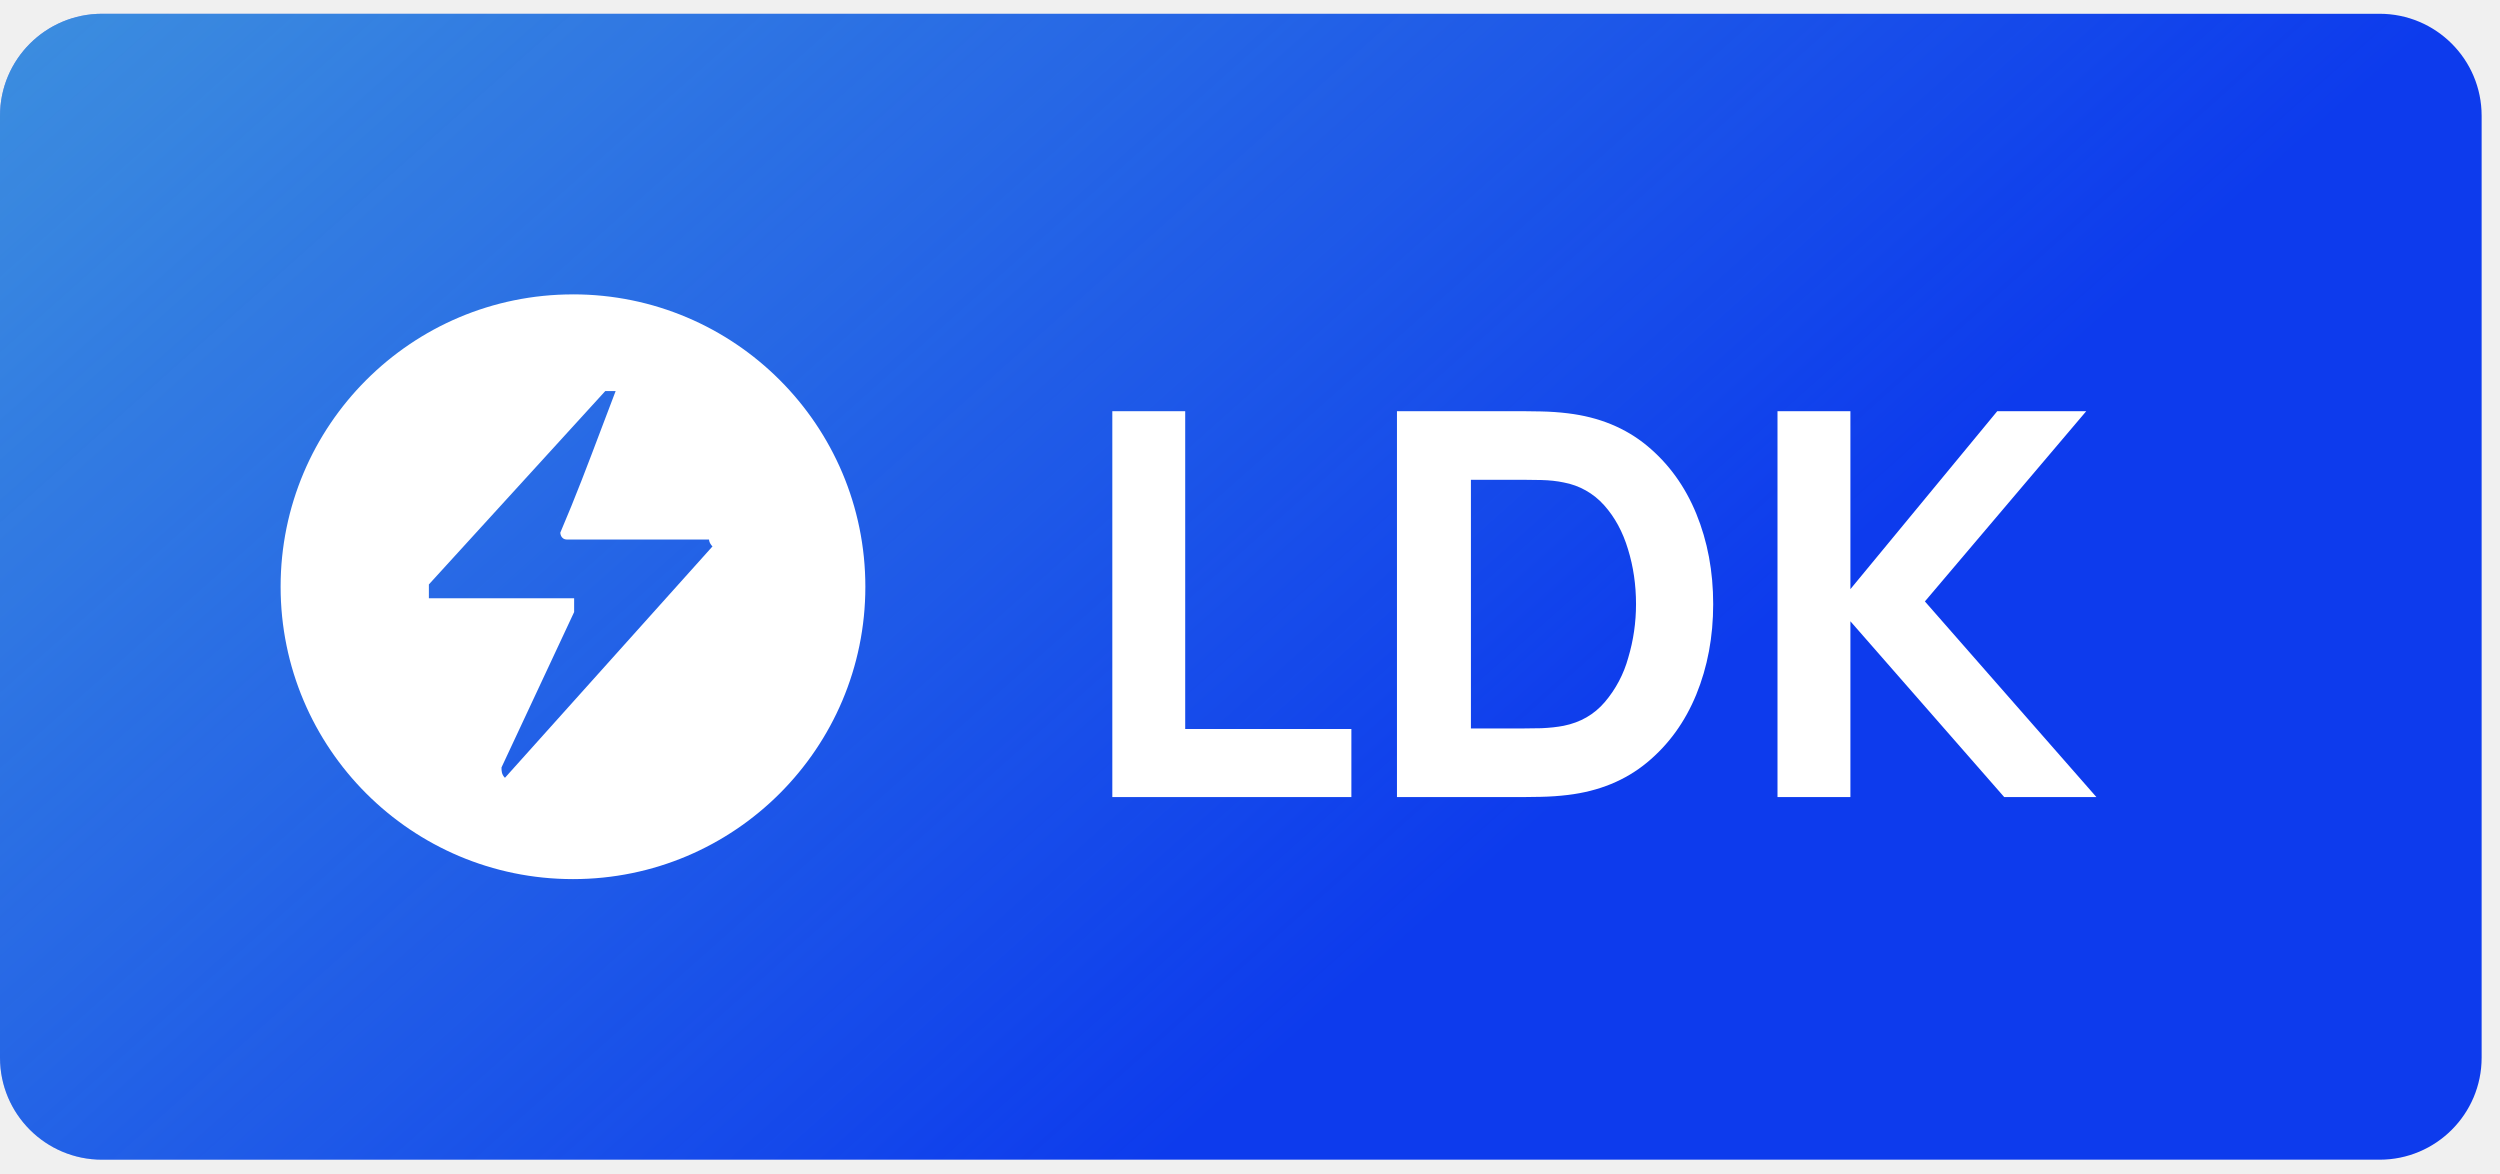
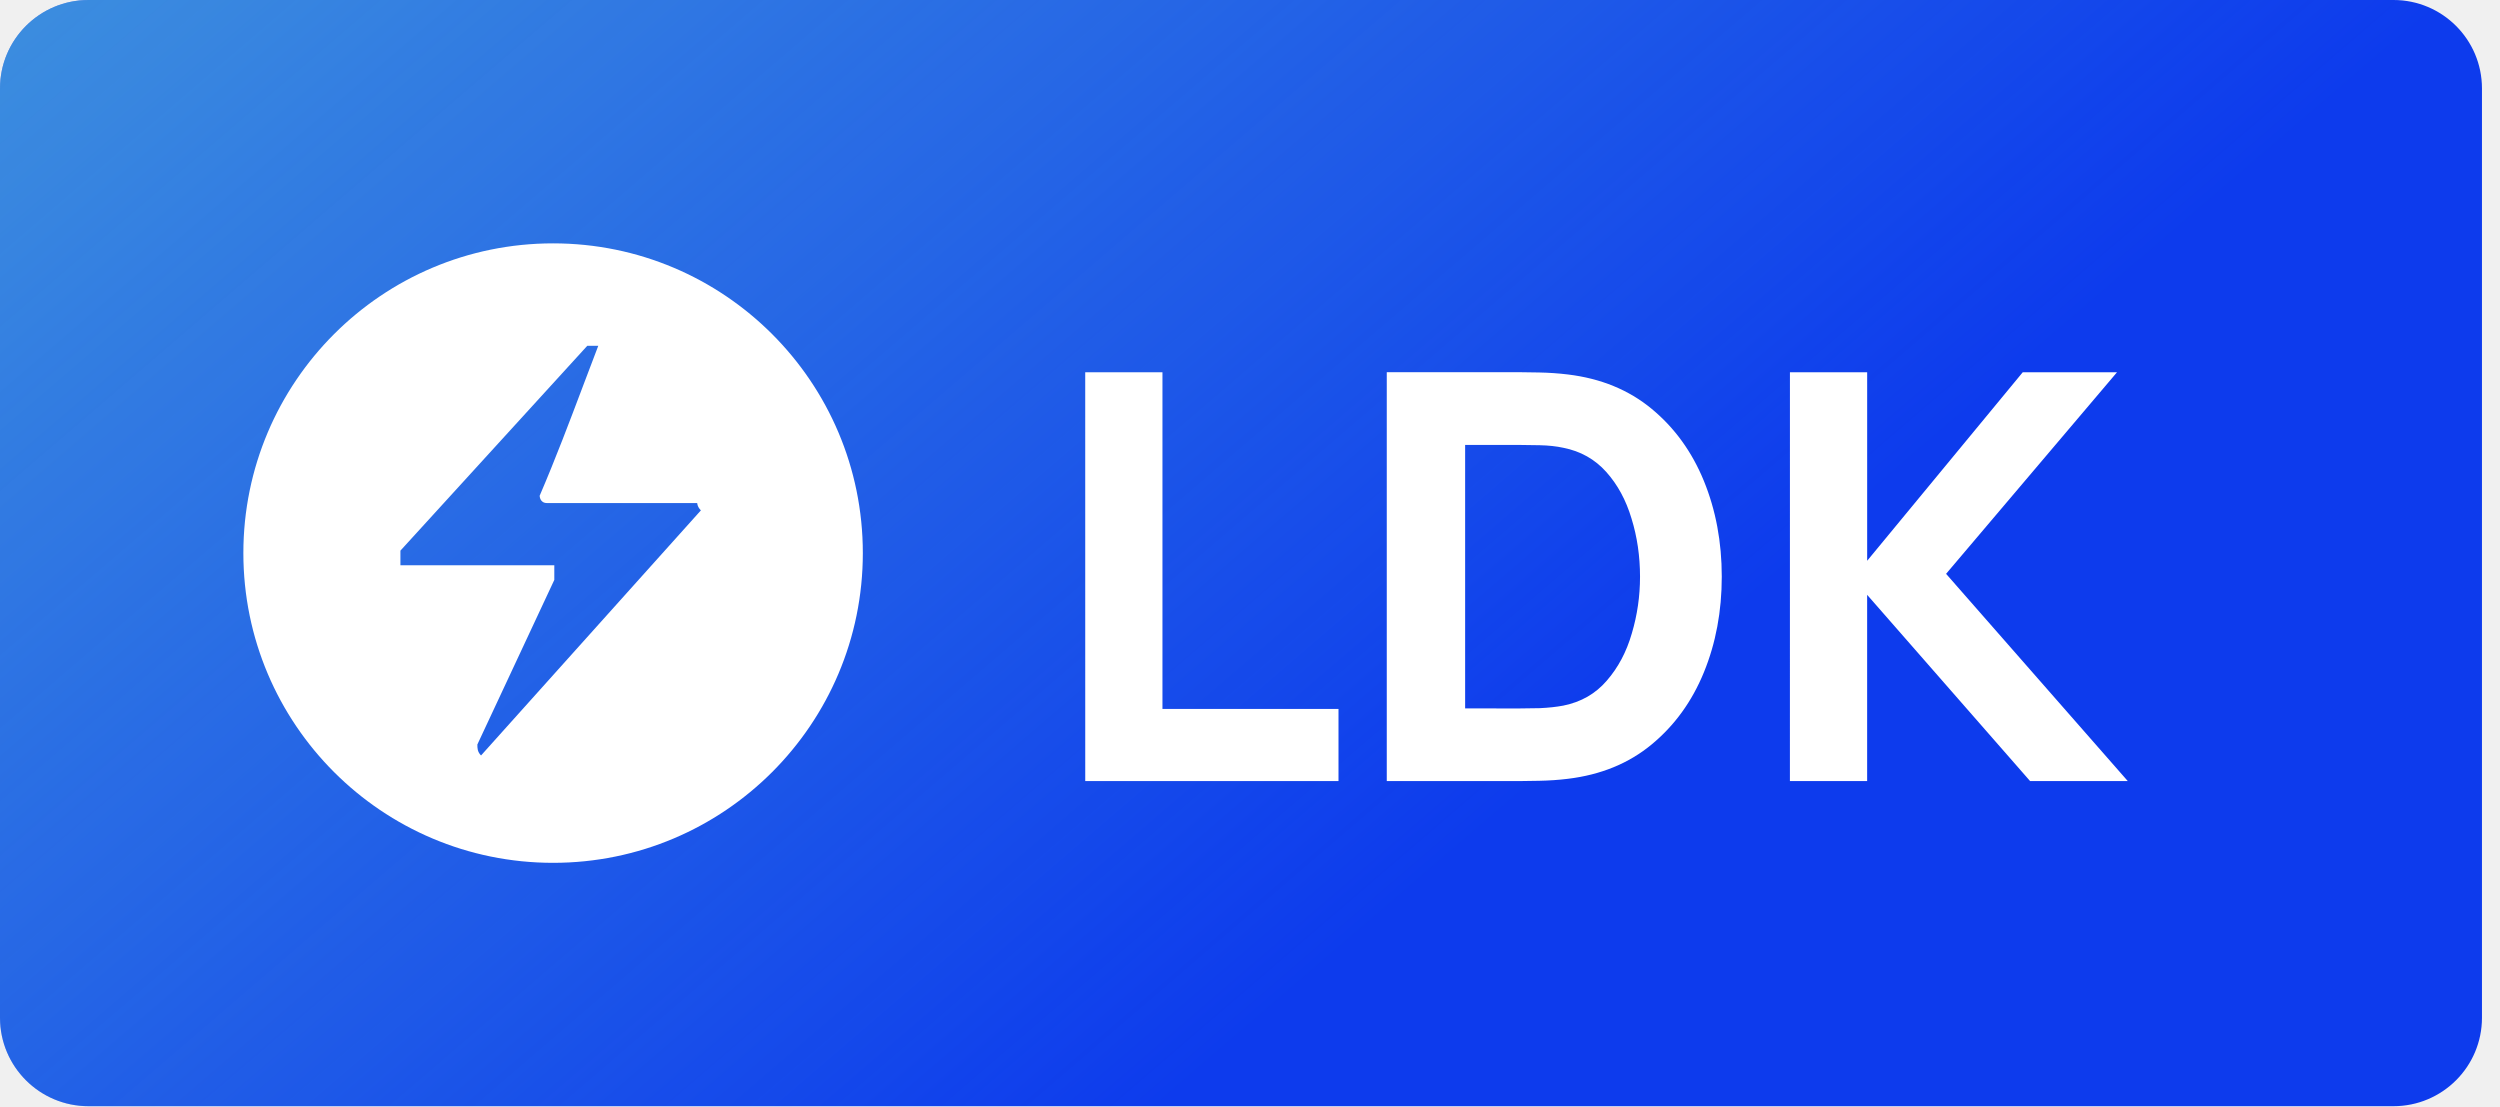
- <svg xmlns="http://www.w3.org/2000/svg" width="98" height="46" fill="none">
-   <path d="M0 4.54a4 4 0 014-4h89.28a4 4 0 014 4V41.46a4 4 0 01-4 4H4a4 4 0 01-4-4V4.54z" fill="#0D3BED" />
-   <path d="M0 4.54a4 4 0 014-4h89.28a4 4 0 014 4V41.46a4 4 0 01-4 4H4a4 4 0 01-4-4V4.54z" fill="url(#paint0_linear)" fill-opacity=".5" />
-   <path fill-rule="evenodd" clip-rule="evenodd" d="M22.461 11.54C16.131 11.54 11 16.67 11 23c0 6.33 5.131 11.461 11.461 11.461s11.461-5.13 11.461-11.46c0-6.33-5.131-11.462-11.46-11.462zm1.113 5.262c.188-.5.373-.99.559-1.472h-.407l-6.914 7.58v.541h5.694v.542l-2.847 6.09c0 .136 0 .272.135.407l8.135-9.07c-.135-.135-.135-.27-.135-.27h-5.56c-.27 0-.27-.27-.27-.27.59-1.377 1.11-2.754 1.61-4.078z" fill="#fff" />
-   <path d="M43.603 31.246h9.371v-2.668H46.46v-12.46h-2.857v15.128zm11.157 0h4.896c.12 0 .364-.003.736-.01.37-.007.728-.032 1.071-.074 1.219-.147 2.252-.57 3.1-1.271.847-.7 1.491-1.59 1.933-2.669.44-1.078.661-2.259.661-3.54 0-1.282-.22-2.462-.661-3.54-.442-1.08-1.086-1.969-1.933-2.67-.848-.7-1.881-1.123-3.1-1.27-.343-.042-.7-.067-1.071-.074-.372-.007-.617-.01-.736-.01h-4.895v15.128zm2.9-2.69v-9.749h1.996c.19 0 .445.004.767.01.322.008.613.04.872.095a2.8 2.8 0 011.587.893c.42.47.731 1.044.935 1.723.21.68.315 1.397.315 2.154 0 .721-.102 1.422-.305 2.101a4.531 4.531 0 01-.924 1.744c-.414.483-.95.791-1.608.924-.259.05-.55.081-.872.095-.322.007-.578.01-.767.01H57.66zm12.018 2.69h2.858v-6.892l6.03 6.892h3.614l-6.724-7.67 6.325-7.458h-3.488l-5.757 6.976v-6.976h-2.858v15.128z" fill="#fff" />
-   <defs>
-     <linearGradient id="paint0_linear" x1="32.789" y1="56.891" x2="-14.122" y2="4.157" gradientUnits="userSpaceOnUse">
-       <stop stop-color="#76F3CD" stop-opacity="0" />
-       <stop offset="1" stop-color="#76F3CD" />
-     </linearGradient>
-   </defs>
+ <svg xmlns="http://www.w3.org/2000/svg" fill="none" height="50" viewBox="0 0 113 50" width="113">
+   <linearGradient id="a" gradientUnits="userSpaceOnUse" x1="37.813" x2="-14.153" y1="62.721" y2="2.196">
+     <stop offset="0" stop-color="#76f3cd" stop-opacity="0" />
+     <stop offset="1" stop-color="#76f3cd" />
+   </linearGradient>
+   <path d="m0 4c0-2.209 1.791-4 4-4h104.185c2.209 0 4 1.791 4 4v42c0 2.209-1.791 4-4 4h-104.185c-2.209 0-4-1.791-4-4z" fill="#0d3bed" />
+   <path d="m0 4c0-2.209 1.791-4 4-4h104.185c2.209 0 4 1.791 4 4v42c0 2.209-1.791 4-4 4h-104.185c-2.209 0-4-1.791-4-4z" fill="url(#a)" fill-opacity=".5" />
+   <g fill="#fff">
+     <path clip-rule="evenodd" d="m25 11c-7.732 0-14 6.268-14 14s6.268 14 14 14 14-6.268 14-14-6.268-14-14-14zm1.359 6.428c.23-.61.457-1.21.683-1.798h-.497l-8.446 9.259v.661h6.956v.661l-3.478 7.44c0 .165 0 .331.166.496l9.937-11.078c-.166-.165-.166-.331-.166-.331h-6.79c-.331 0-.331-.331-.331-.331.722-1.681 1.356-3.363 1.967-4.981z" fill-rule="evenodd" />
+     <path d="m49.053 35.305h11.447v-3.26h-7.957v-15.22h-3.491zm13.629 0h5.98c.145 0 .445-.004.898-.013.453-.009.89-.038 1.309-.09 1.489-.18 2.751-.697 3.786-1.553 1.035-.856 1.822-1.942 2.361-3.26.539-1.318.808-2.759.808-4.325 0-1.566-.27-3.007-.808-4.325-.539-1.318-1.326-2.404-2.361-3.26-1.035-.856-2.297-1.373-3.786-1.553-.419-.051-.856-.081-1.309-.09-.454-.009-.753-.013-.898-.013h-5.98zm3.542-3.285v-11.909h2.438c.231 0 .543.004.937.013.394.009.749.047 1.065.116.779.154 1.425.518 1.938 1.091.513.573.894 1.275 1.142 2.105.257.83.385 1.707.385 2.631 0 .881-.124 1.737-.372 2.567-.239.83-.616 1.54-1.129 2.13-.505.59-1.159.967-1.964 1.129-.317.06-.672.098-1.065.116-.394.009-.706.013-.937.013zm14.68 3.285h3.491v-8.419l7.366 8.419h4.415l-8.213-9.368 7.726-9.111h-4.261l-7.032 8.521v-8.521h-3.491z" />
+   </g>
</svg>
